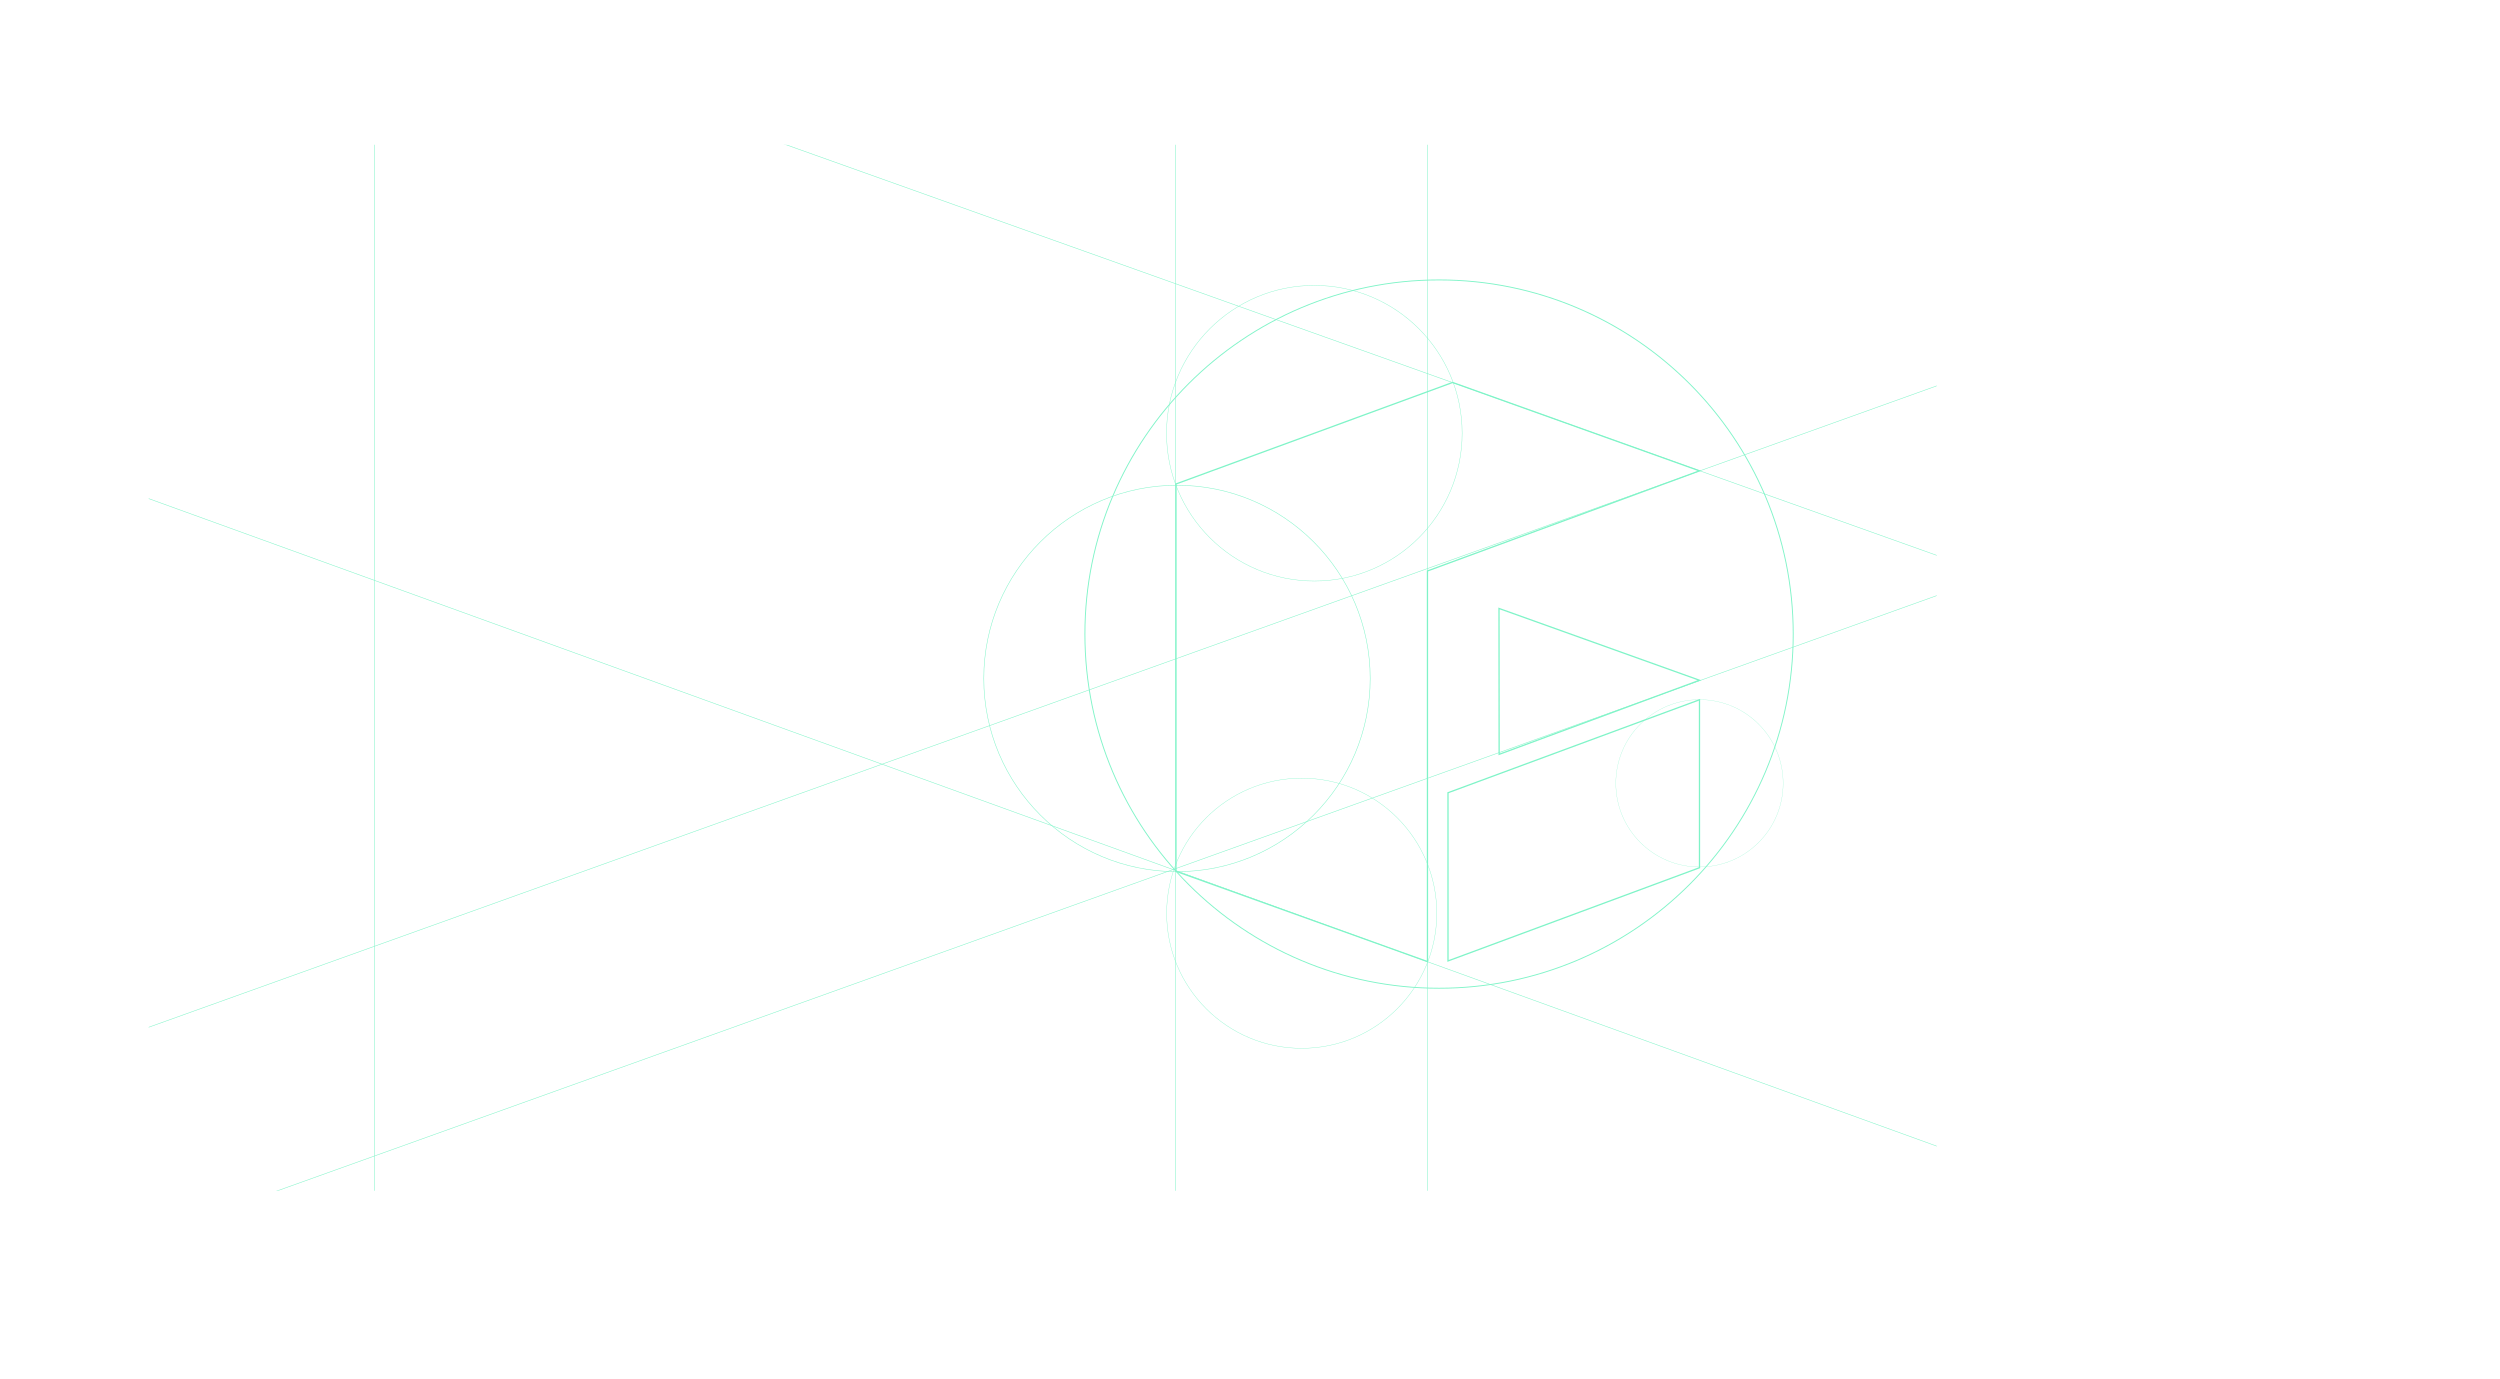
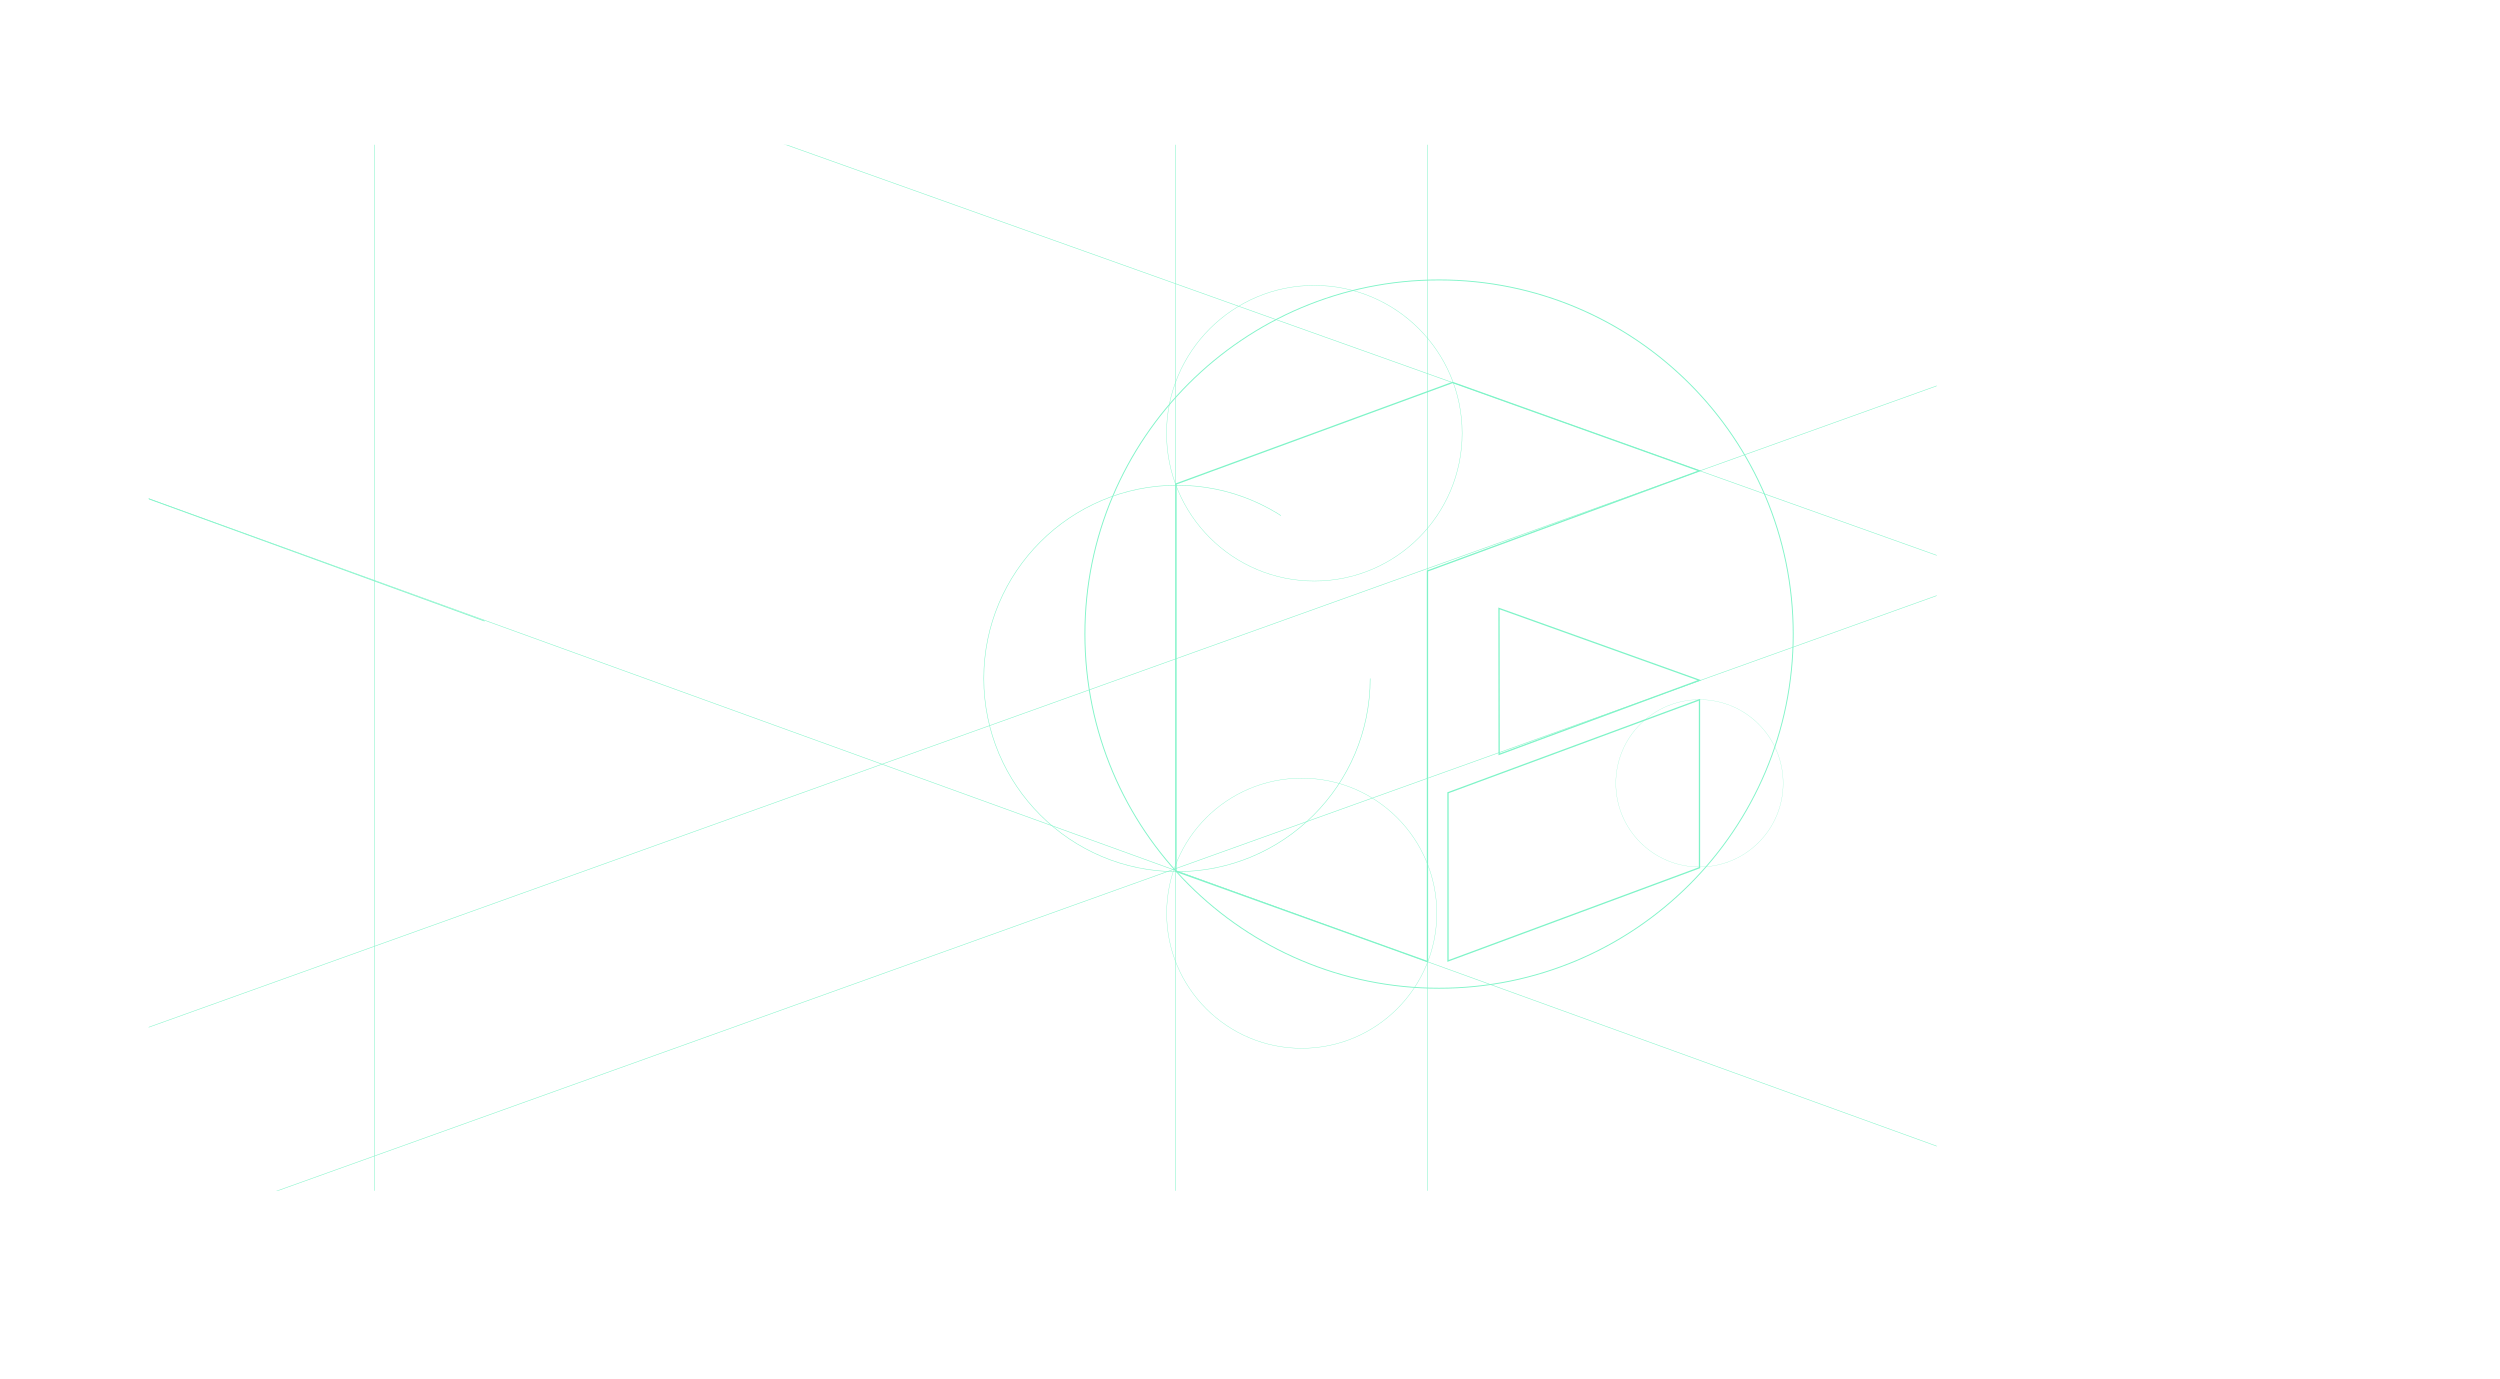
<svg xmlns="http://www.w3.org/2000/svg" viewBox="0 0 1960.3 1080.6">
  <defs>
-     <style>.cls-1,.cls-10,.cls-4,.cls-5,.cls-6,.cls-7,.cls-8,.cls-9{fill:none;}.cls-2{clip-path:url(#clip-path);}.cls-3{opacity:0.5;}.cls-10,.cls-4,.cls-5,.cls-6,.cls-7,.cls-8,.cls-9{stroke:#00e890;stroke-miterlimit:10;}.cls-4{stroke-width:1.01px;}.cls-5{stroke-width:0.72px;}.cls-6{stroke-width:0.39px;}.cls-7{stroke-width:0.27px;}.cls-8{stroke-width:0.4px;}.cls-9{stroke-width:0.17px;}.cls-10{stroke-width:0.3px;}</style>
+     <style>.cls-1,.cls-10,.cls-4,.cls-5,.cls-6,.cls-7,.cls-8,.cls-9{fill:none;}.cls-2{clip-path:url(#clip-path);}.cls-3{opacity:0.5;}.cls-10,.cls-4,.cls-5,.cls-6,.cls-7,.cls-8,.cls-9{stroke:#00e890;stroke-miterlimit:10;}.cls-4{stroke-width:1.01px;}.cls-5{stroke-width:0.72px;}.cls-6{stroke-width:0.39px;}.cls-7{stroke-width:0.27px;}.cls-8{stroke-width:0.4px;}.cls-9{stroke-width:0.17px;}.cls-10{stroke-width:0.3px;}
+     @keyframes a1 {
+         30% {stroke-dasharray:0;}
+         70% {stroke-dasharray:1800;}
+         100% {stroke-dasharray:1800;}
+ 	}
+ 	@keyframes a2 {
+         30% {stroke-dasharray:0;}
+         70% {stroke-dasharray:1500;}
+ 	}
+     @keyframes a3 {
+         50% {transform: translate(538.9px, 195px);}
+     }
+ 	.a1 {animation:a1 5s linear infinite;animation-direction: alternate;}
+ 	.a2 {animation:a2 10s linear infinite;stroke-dasharray:800;animation-direction: alternate;}
+ 	.a3 {animation:a3 10s cubic-bezier(0.7, 0.3, 0.1, 1) infinite;stroke-width: 0.6px;}</style>
    <clipPath id="clip-path" transform="translate(116.6 113.5)">
      <rect class="cls-1" width="1402" height="820.22" />
    </clipPath>
  </defs>
  <g id="Layer_2" data-name="Layer 2">
    <g id="Layer_1-2" data-name="Layer 1">
      <g class="cls-2">
        <g class="cls-3">
          <polygon class="cls-4" points="922.1 379.5 922.1 683.2 1119.3 754 1119.3 447.7 1332.6 369.2 1139 299.9 922.1 379.5" />
          <polygon class="cls-4" points="1175.5 591.5 1175.4 477.1 1332.6 533.4 1175.5 591.5" />
          <polygon class="cls-4" points="1135.4 621.6 1135.4 753.5 1332.6 680.4 1332.6 548.7 1135.4 621.6" />
-           <circle class="cls-5" cx="1128.4" cy="497.2" r="277.7" />
-           <circle class="cls-6" cx="922.9" cy="532" r="151.5" />
+           <circle class="cls-5 a1" cx="1128.4" cy="497.2" r="277.7" />
+           <circle class="cls-6 a2" cx="922.9" cy="532" r="151.5" />
          <circle class="cls-7" cx="1020.7" cy="716.1" r="105.9" />
          <line class="cls-8" x1="523.9" y1="80.5" x2="1777.9" y2="528" />
          <line class="cls-8" x1="921.7" y1="31.2" x2="921.7" y2="1078.6" />
          <line class="cls-8" x1="1119.3" y1="33.3" x2="1119.3" y2="1080.6" />
          <line class="cls-8" x1="142.3" y1="960.7" x2="1960.3" y2="308.6" />
          <line class="cls-8" x1="93.4" y1="813.8" x2="1911.3" y2="161.7" />
          <circle class="cls-9" cx="1332.6" cy="614.2" r="65.6" />
          <circle class="cls-10" cx="1030.6" cy="339.7" r="115.9" />
+           <line class="cls-8 a3" x1="0.1" y1="348.8" x2="380" y2="487" />
          <line class="cls-8" x1="0.1" y1="348.8" x2="1825.9" y2="1010" />
          <line class="cls-8" x1="293.8" x2="293.8" y2="1047.3" />
        </g>
      </g>
    </g>
  </g>
</svg>
